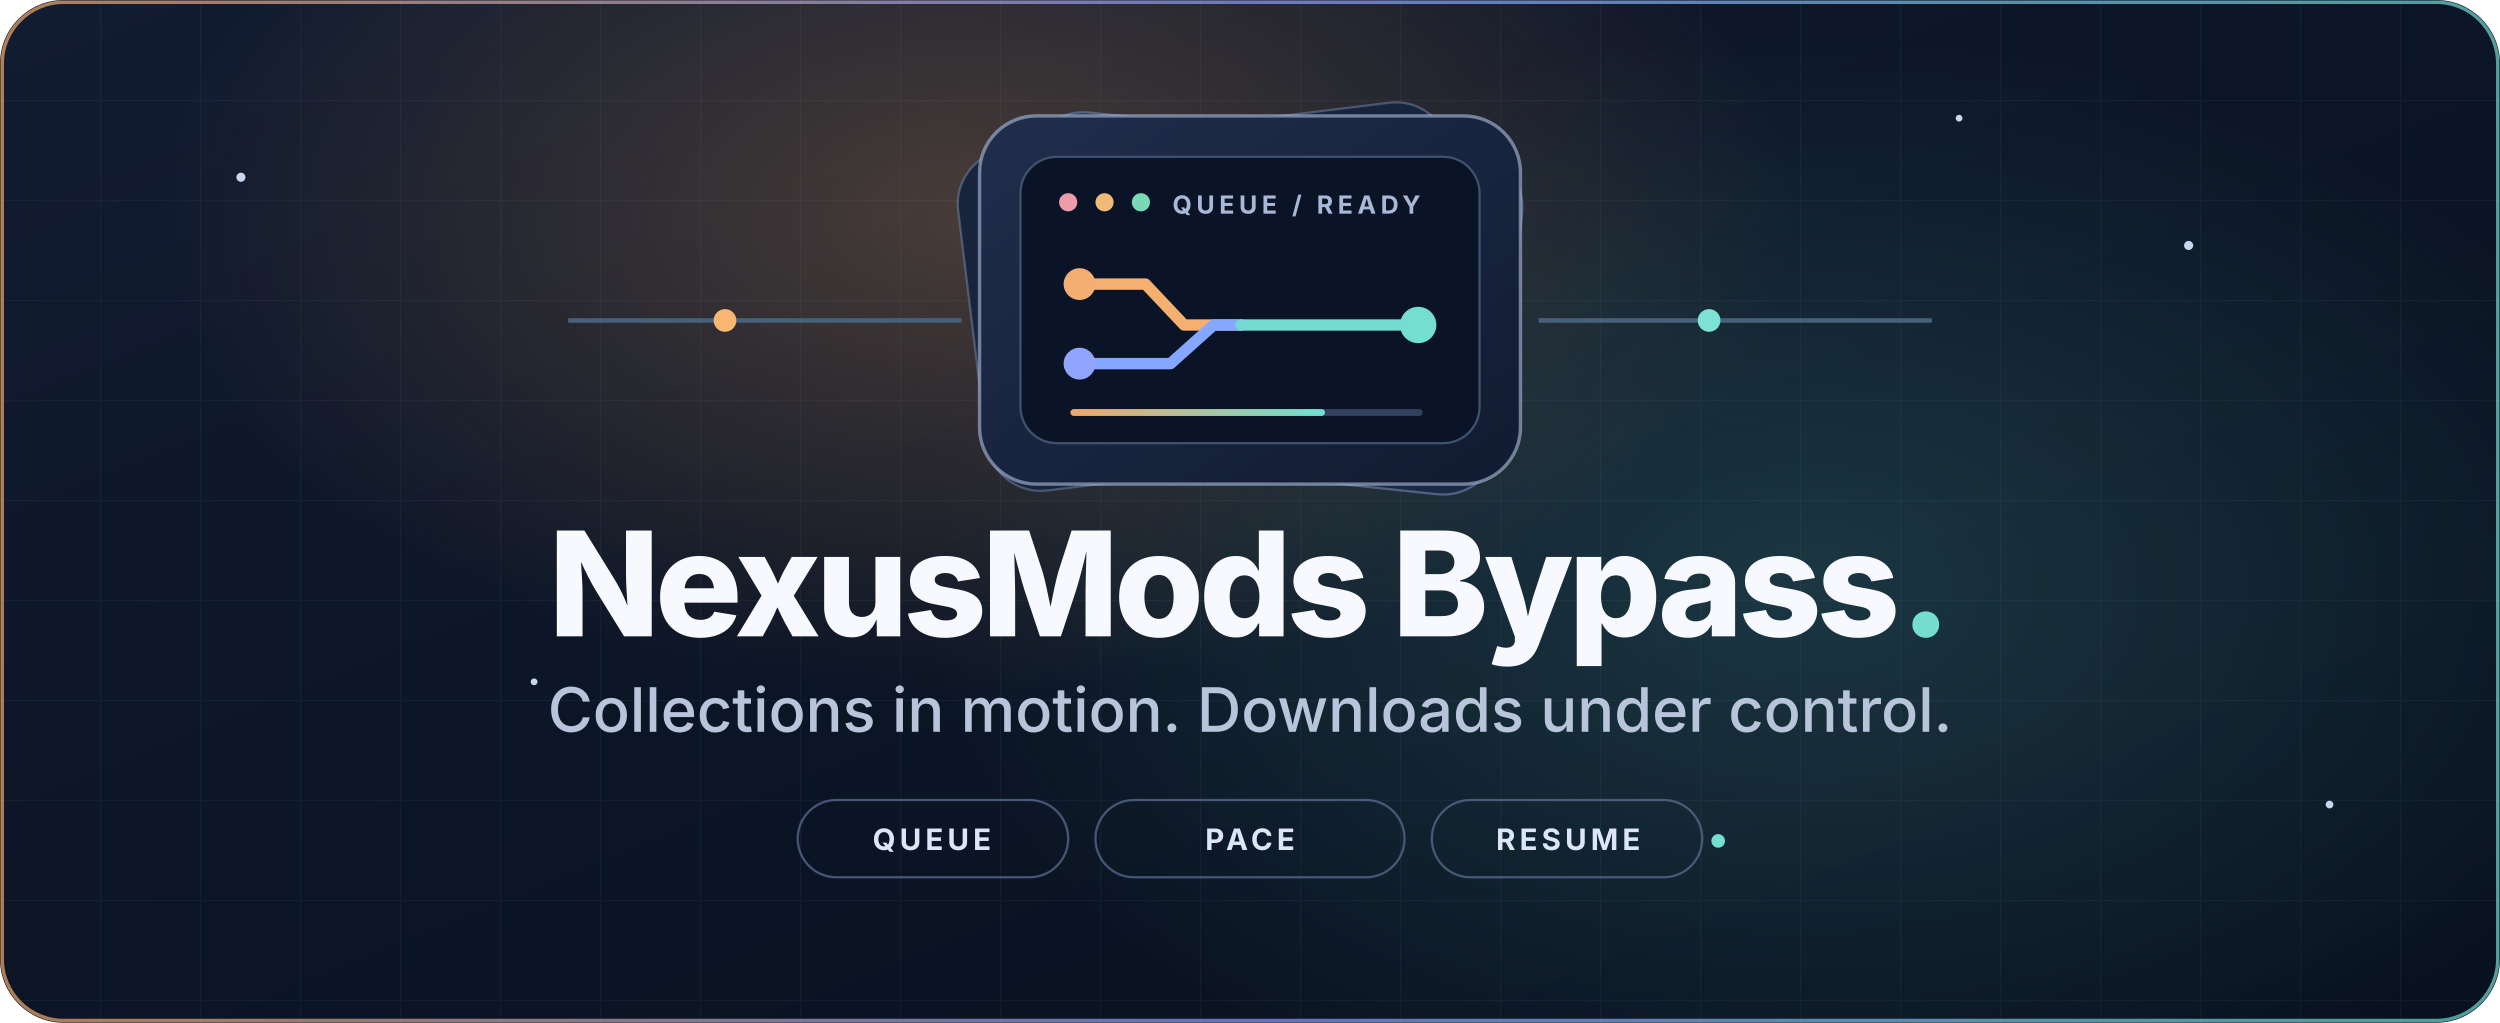
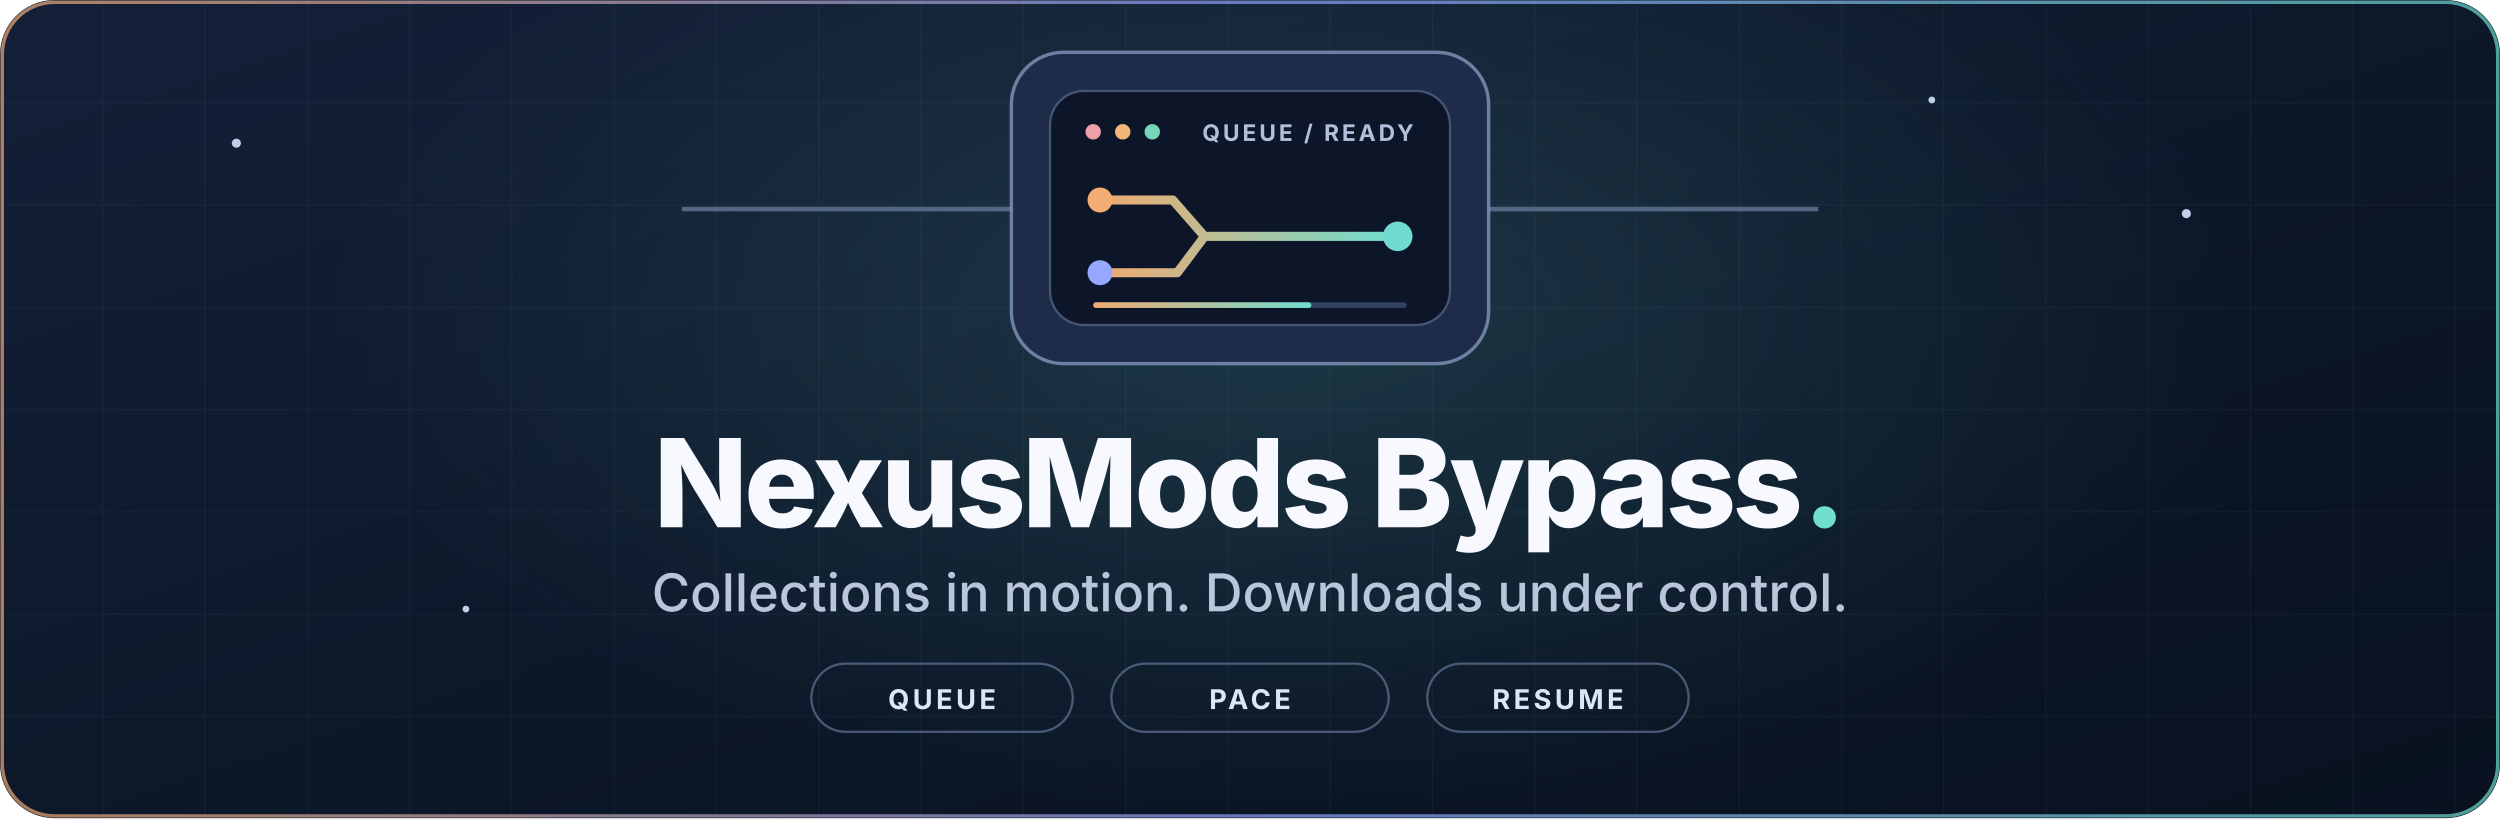
- <svg xmlns="http://www.w3.org/2000/svg" width="1100" height="450" viewBox="0 0 1100 450" role="img" aria-labelledby="title description">
+ <svg xmlns="http://www.w3.org/2000/svg" width="1100" height="360" viewBox="0 0 1100 360" role="img" aria-labelledby="title description">
  <style>
    text { font-family: "Segoe UI Variable Display", "Segoe UI", Inter, system-ui, sans-serif; }
-     .card { animation: hover 4.5s ease-in-out infinite; }
-     .back { animation: hover 5.3s ease-in-out -1.5s infinite; }
-     .route { animation: travel 8s linear infinite; }
-     .packet { animation: packet 4s ease-in-out infinite; }
-     .packet.delay { animation-delay: -2s; }
-     .star { animation: twinkle 5s ease-in-out infinite; }
-     .star.delay { animation-delay: -2.3s; }
-     .cursor { animation: blink 1.2s steps(1) infinite; }
-     .node { animation: node 3s ease-in-out infinite; }
-     @keyframes hover { 0%, 100% { transform: translateY(0); } 50% { transform: translateY(-7px); } }
-     @keyframes travel { to { stroke-dashoffset: -60; } }
-     @keyframes packet { 0%, 100% { opacity: .35; transform: translateX(0); } 50% { opacity: 1; transform: translateX(20px); } }
-     @keyframes twinkle { 0%, 100% { opacity: .2; } 50% { opacity: .9; } }
-     @keyframes blink { 50% { opacity: 0; } }
-     @keyframes node { 0%, 100% { opacity: .55; } 50% { opacity: 1; } }
+     .card { animation: float 4.8s ease-in-out infinite; }
+     .flow { animation: flow 7s linear infinite; }
+     .dot { animation: pulse 3s ease-in-out infinite; }
+     @keyframes float { 50% { transform: translateY(-5px); } }
+     @keyframes flow { to { stroke-dashoffset: -56; } }
+     @keyframes pulse { 50% { opacity: .45; } }
    @media (prefers-reduced-motion: reduce) { * { animation: none !important; } }
  </style>
  <defs>
-     <linearGradient id="background" x1="0" y1="0" x2="1" y2="1">
-       <stop stop-color="#121c31" />
-       <stop offset=".58" stop-color="#0b1424" />
-       <stop offset="1" stop-color="#08111e" />
+     <linearGradient id="bg" x1="0" y1="0" x2="1" y2="1">
+       <stop stop-color="#142038" />
+       <stop offset=".55" stop-color="#0c1729" />
+       <stop offset="1" stop-color="#08121f" />
    </linearGradient>
-     <radialGradient id="amber" cx=".5" cy=".5" r=".5">
-       <stop stop-color="#f4a95f" stop-opacity=".25" />
-       <stop offset="1" stop-color="#f4a95f" stop-opacity="0" />
+     <linearGradient id="edge" x1="0" y1="0" x2="1" y2="0">
+       <stop stop-color="#efa96f" />
+       <stop offset=".5" stop-color="#8c9df8" />
+       <stop offset="1" stop-color="#6edacc" />
+     </linearGradient>
+     <linearGradient id="bar" x1="0" y1="0" x2="1" y2="0">
+       <stop stop-color="#efa96f" />
+       <stop offset="1" stop-color="#70ddd0" />
+     </linearGradient>
+     <radialGradient id="glow">
+       <stop stop-color="#6ed9d0" stop-opacity=".16" />
+       <stop offset="1" stop-color="#6ed9d0" stop-opacity="0" />
    </radialGradient>
-     <radialGradient id="teal" cx=".5" cy=".5" r=".5">
-       <stop stop-color="#65d9cf" stop-opacity=".18" />
-       <stop offset="1" stop-color="#65d9cf" stop-opacity="0" />
-     </radialGradient>
-     <linearGradient id="edge" x1="0" y1="0" x2="1" y2="0">
-       <stop stop-color="#f4ab69" />
-       <stop offset=".5" stop-color="#899bff" />
-       <stop offset="1" stop-color="#70dcd0" />
-     </linearGradient>
-     <linearGradient id="cardFill" x1="0" y1="0" x2="1" y2="1">
-       <stop stop-color="#202e4c" />
-       <stop offset="1" stop-color="#111b31" />
-     </linearGradient>
-     <linearGradient id="progress" x1="0" y1="0" x2="1" y2="0">
-       <stop stop-color="#efa76d" />
-       <stop offset="1" stop-color="#6fe0d1" />
-     </linearGradient>
-     <pattern id="grid" width="44" height="44" patternUnits="userSpaceOnUse">
-       <path d="M44 0H0v44" fill="none" stroke="#a2b6db" stroke-opacity=".06" />
+     <pattern id="grid" width="45" height="45" patternUnits="userSpaceOnUse">
+       <path d="M45 0H0V45" fill="none" stroke="#a8bad8" stroke-opacity=".055" />
    </pattern>
-     <clipPath id="frame">
-       <rect width="1100" height="450" rx="28" />
+     <clipPath id="clip">
+       <rect width="1100" height="360" rx="24" />
    </clipPath>
  </defs>
-   <g clip-path="url(#frame)">
-     <rect width="1100" height="450" fill="url(#background)" />
-     <rect width="1100" height="450" fill="url(#grid)" />
-     <ellipse cx="430" cy="95" rx="360" ry="210" fill="url(#amber)" />
-     <ellipse cx="795" cy="260" rx="390" ry="245" fill="url(#teal)" />
-     <path d="M-20 1h1140" stroke="url(#edge)" stroke-width="3" />
-     <g fill="#c7d7ef">
-       <circle class="star" cx="106" cy="78" r="2" />
-       <circle class="star delay" cx="963" cy="108" r="2" />
-       <circle class="star delay" cx="235" cy="300" r="1.5" />
-       <circle class="star" cx="862" cy="52" r="1.5" />
-       <circle class="star" cx="1025" cy="354" r="1.7" />
+   <g clip-path="url(#clip)">
+     <rect width="1100" height="360" fill="url(#bg)" />
+     <rect width="1100" height="360" fill="url(#grid)" />
+     <ellipse cx="566" cy="140" rx="430" ry="220" fill="url(#glow)" />
+     <path d="M1 1h1098" stroke="url(#edge)" stroke-width="2" />
+     <g fill="#c1d0ea">
+       <circle class="dot" cx="104" cy="63" r="2" />
+       <circle class="dot" cx="962" cy="94" r="2" />
+       <circle class="dot" cx="850" cy="44" r="1.5" />
+       <circle class="dot" cx="205" cy="268" r="1.5" />
    </g>
-     <path d="M250 141h173M677 141h173" fill="none" stroke="#47617b" stroke-width="2" />
-     <path class="route" d="M250 141h173M677 141h173" fill="none" stroke="url(#progress)" stroke-width="2" stroke-dasharray="20 40" stroke-linecap="round" />
-     <g class="packet">
-       <circle cx="319" cy="141" r="5" fill="#f7b773" />
+     <path d="M300 92h145m210 0h145" stroke="#536783" stroke-width="2" />
+     <path class="flow" d="M300 92h145m210 0h145" stroke="url(#bar)" stroke-width="2" stroke-dasharray="18 38" />
+     <g class="card">
+       <rect x="445" y="23" width="210" height="137" rx="23" fill="#1e2c49" stroke="#8295b9" stroke-opacity=".8" stroke-width="1.5" />
+       <rect x="462" y="40" width="176" height="103" rx="15" fill="#0c1628" stroke="#435675" />
+       <circle cx="481" cy="58" r="3.4" fill="#ee9fa9" />
+       <circle cx="494" cy="58" r="3.4" fill="#f0b778" />
+       <circle cx="507" cy="58" r="3.4" fill="#76d5b9" />
+       <text x="622" y="62" text-anchor="end" fill="#b2bfda" font-size="10" font-weight="700" letter-spacing="1.3">QUEUE / READY</text>
+       <path d="M484 88h32l14 16h25m-71 16h34l12-16h25m0 0h60" fill="none" stroke="url(#bar)" stroke-width="4" stroke-linecap="round" stroke-linejoin="round" />
+       <circle class="dot" cx="484" cy="88" r="5.5" fill="#f4ae74" />
+       <circle class="dot" cx="484" cy="120" r="5.5" fill="#96a7ff" />
+       <circle class="dot" cx="615" cy="104" r="6.5" fill="#72dbcf" />
+       <rect x="481" y="133" width="138" height="2.5" rx="1.25" fill="#31425e" />
+       <rect x="481" y="133" width="96" height="2.5" rx="1.25" fill="url(#bar)" />
    </g>
-     <g class="packet delay">
-       <circle cx="752" cy="141" r="5" fill="#7de2d4" />
+     <text x="550" y="232" text-anchor="middle" fill="#f7f9ff" font-size="54" font-weight="800" letter-spacing="-1.6">NexusMods Bypass<tspan fill="#70dfd0">.</tspan>
+     </text>
+     <text x="550" y="269" text-anchor="middle" fill="#b8c5db" font-size="23" font-weight="500">Collections in motion. Downloads under control.</text>
+     <g fill="none" stroke="#566b89" stroke-opacity=".8">
+       <rect x="357" y="292" width="115" height="30" rx="15" />
+       <rect x="489" y="292" width="122" height="30" rx="15" />
+       <rect x="628" y="292" width="115" height="30" rx="15" />
    </g>
-     <g class="back">
-       <rect x="427" y="55" width="218" height="151" rx="24" fill="#17243b" stroke="#7486ac" stroke-opacity=".5" transform="rotate(-7 536 130)" />
-       <rect x="447" y="58" width="218" height="151" rx="24" fill="#1b2a44" stroke="#7486ac" stroke-opacity=".6" transform="rotate(6 556 133)" />
+     <g fill="#dce6f4" font-size="12" font-weight="700" letter-spacing="1.5" text-anchor="middle">
+       <text x="414.5" y="312">QUEUE</text>
+       <text x="550" y="312">PACE</text>
+       <text x="685.5" y="312">RESUME</text>
    </g>
-     <g class="card">
-       <rect x="431" y="51" width="238" height="162" rx="25" fill="url(#cardFill)" stroke="#a6b6d4" stroke-opacity=".63" stroke-width="1.5" />
-       <rect x="449" y="69" width="202" height="126" rx="16" fill="#0b1426" stroke="#3d526e" />
-       <circle cx="470" cy="89" r="4" fill="#ef9caa" />
-       <circle cx="486" cy="89" r="4" fill="#efbb76" />
-       <circle cx="502" cy="89" r="4" fill="#79d9b7" />
-       <text x="625" y="94" text-anchor="end" fill="#a8b9d7" font-size="11" font-weight="700" letter-spacing="2">QUEUE / READY</text>
-       <g fill="none" stroke-linecap="round" stroke-linejoin="round">
-         <path d="M476 125h28l17 18h25" stroke="#f5b071" stroke-width="5" />
-         <path d="M476 160h39l19-17h12" stroke="#85a7ff" stroke-width="5" />
-         <path d="M546 143h77" stroke="#74d9d0" stroke-width="5" />
-       </g>
-       <circle class="node" cx="475" cy="125" r="7" fill="#f4ae71" />
-       <circle class="node" cx="475" cy="160" r="7" fill="#91a4ff" style="animation-delay:-1s" />
-       <circle class="node" cx="624" cy="143" r="8" fill="#74ded0" style="animation-delay:-2s" />
-       <rect x="471" y="180" width="155" height="3" rx="1.5" fill="#31415e" />
-       <rect x="471" y="180" width="112" height="3" rx="1.5" fill="url(#progress)" />
-     </g>
-     <text x="550" y="280" text-anchor="middle" fill="#f8f9ff" font-size="64" font-weight="800" letter-spacing="-2.2">NexusMods Bypass<tspan fill="#75ddd0">.</tspan>
-     </text>
-     <text x="550" y="322" text-anchor="middle" fill="#b7c4da" font-size="27" font-weight="500">Collections in motion. Downloads under control.</text>
-     <g fill="none" stroke="#5c7093" stroke-opacity=".72">
-       <rect x="351" y="352" width="119" height="34" rx="17" />
-       <rect x="482" y="352" width="136" height="34" rx="17" />
-       <rect x="630" y="352" width="119" height="34" rx="17" />
-     </g>
-     <g fill="#dce6f6" font-size="13" font-weight="750" letter-spacing="1.8" text-anchor="middle">
-       <text x="410" y="374">QUEUE</text>
-       <text x="550" y="374">PACE</text>
-       <text x="690" y="374">RESUME</text>
-     </g>
-     <circle class="cursor" cx="756" cy="370" r="3" fill="#73dfd1" />
  </g>
-   <rect x="1" y="1" width="1098" height="448" rx="27" fill="none" stroke="url(#edge)" stroke-opacity=".7" stroke-width="1.5" />
+   <rect x="1" y="1" width="1098" height="358" rx="23" fill="none" stroke="url(#edge)" stroke-opacity=".7" stroke-width="1.5" />
</svg>
